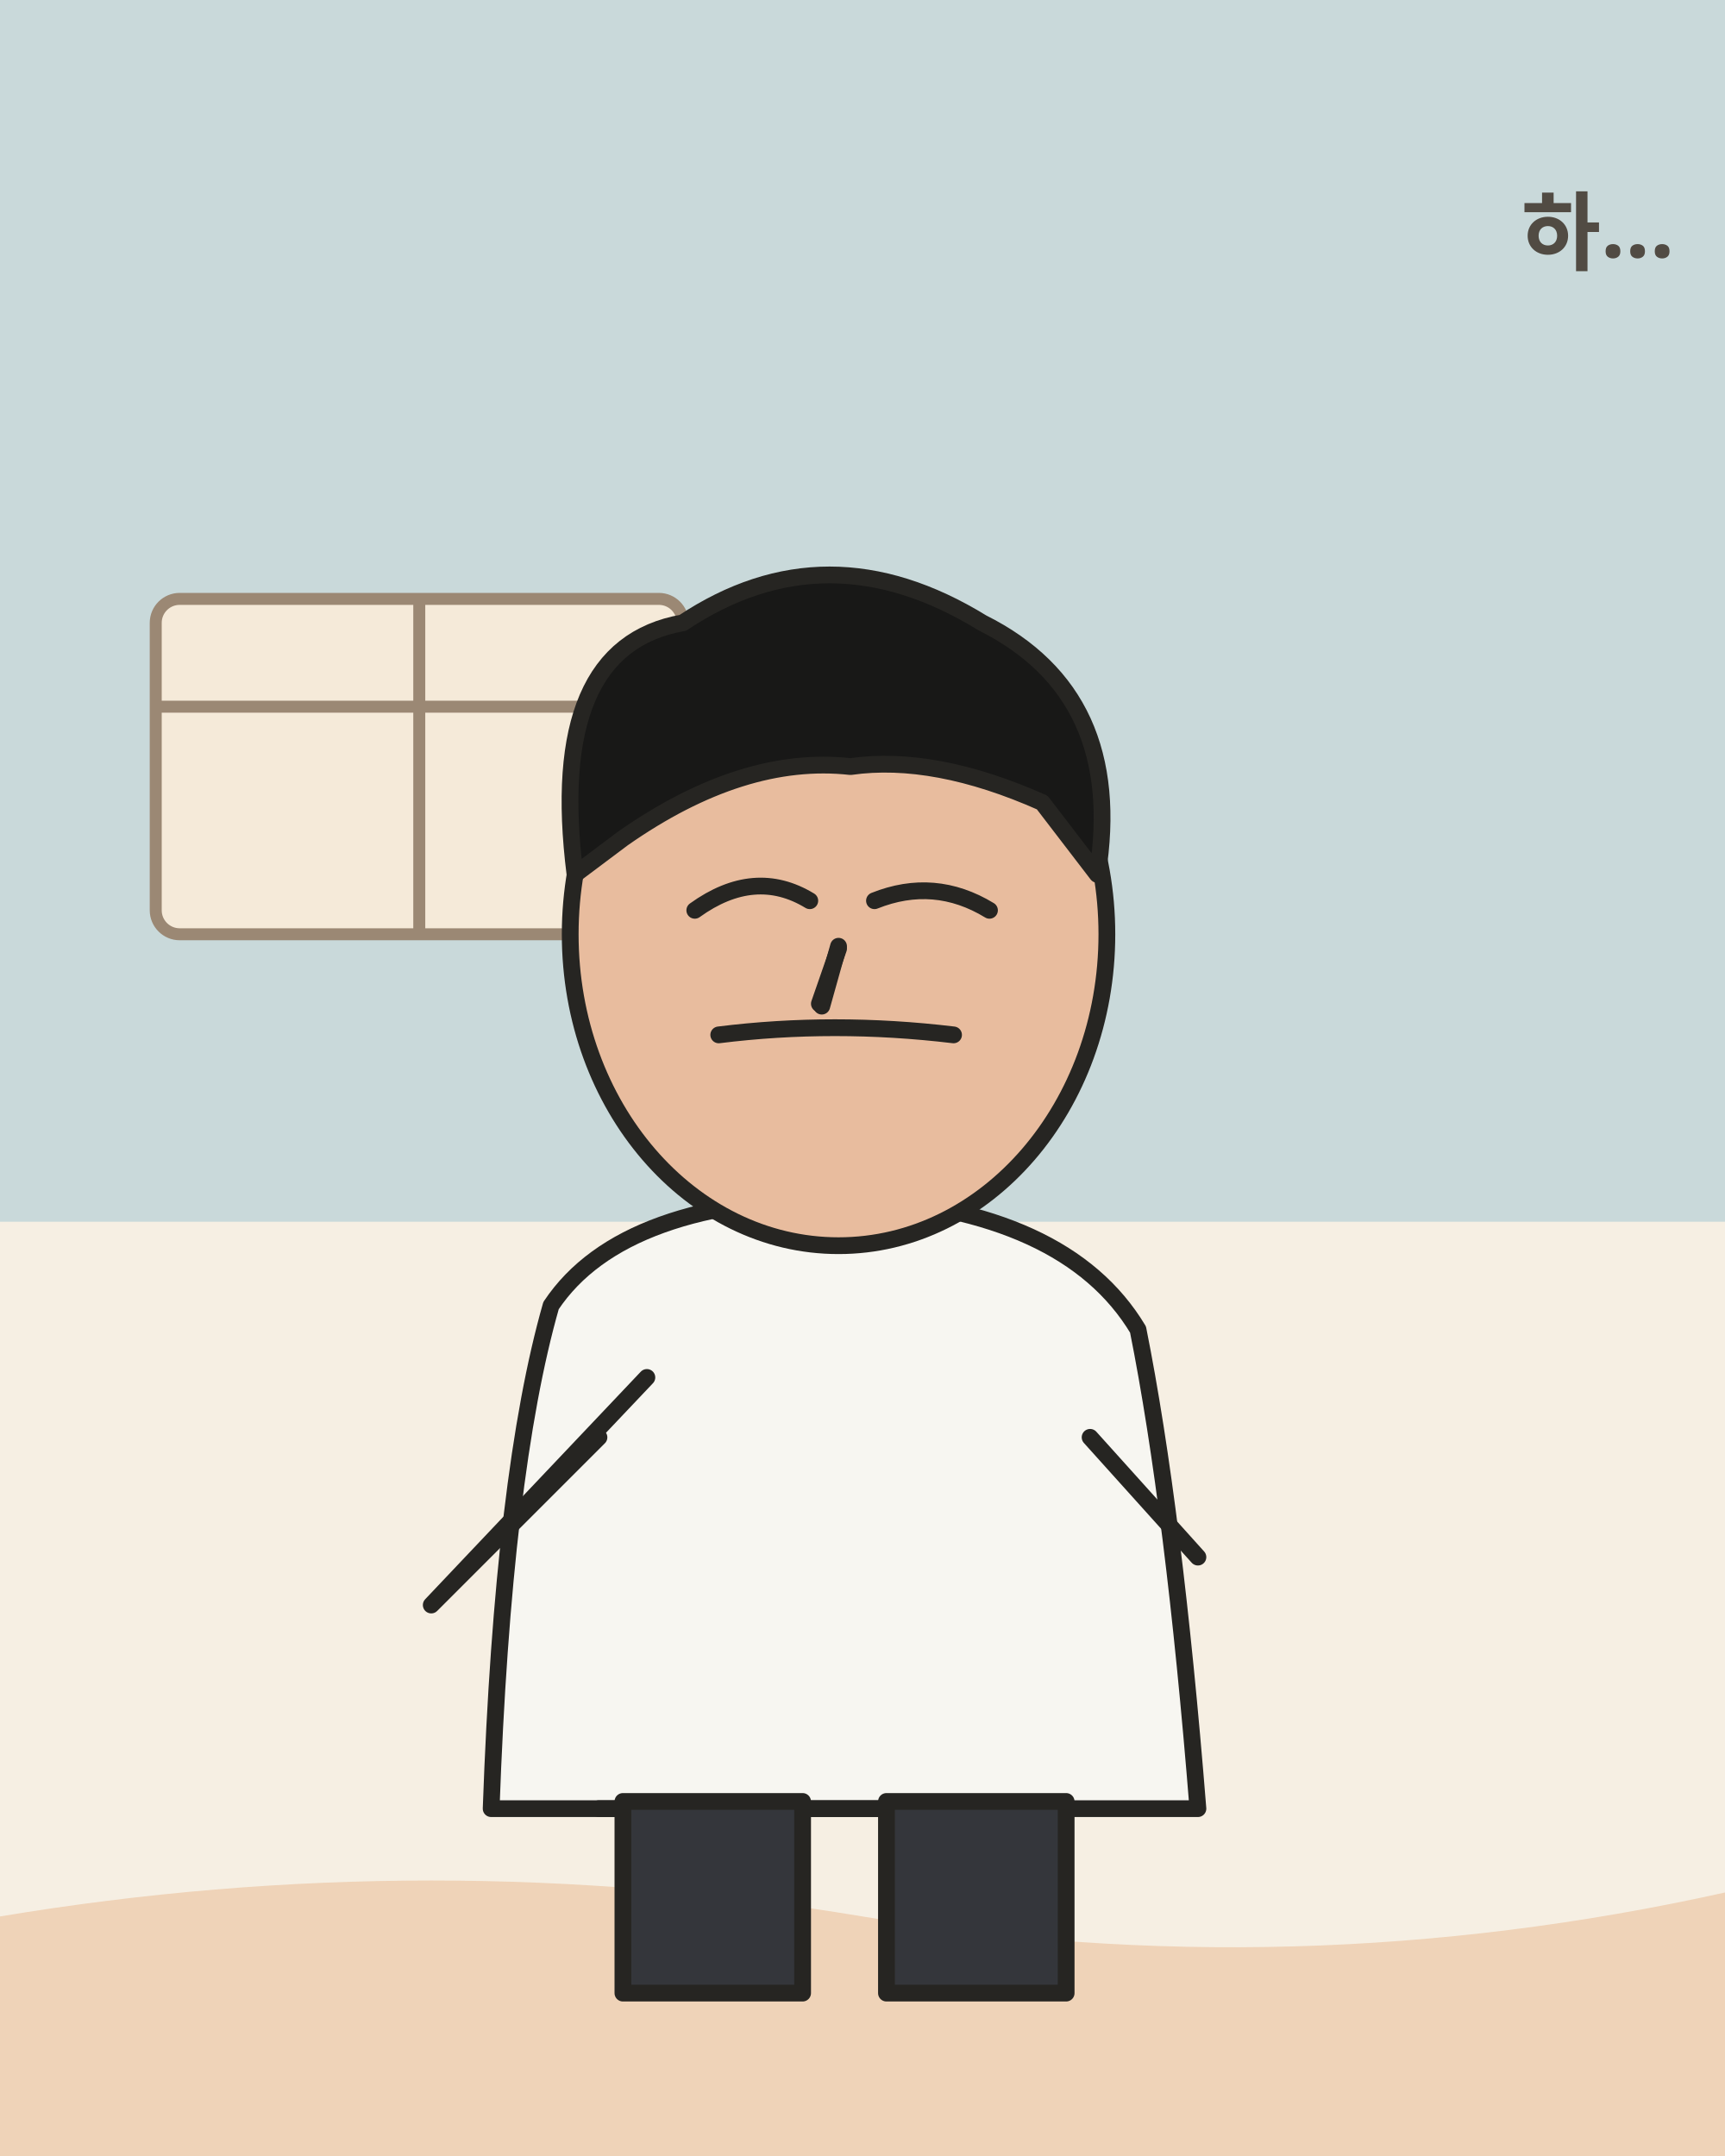
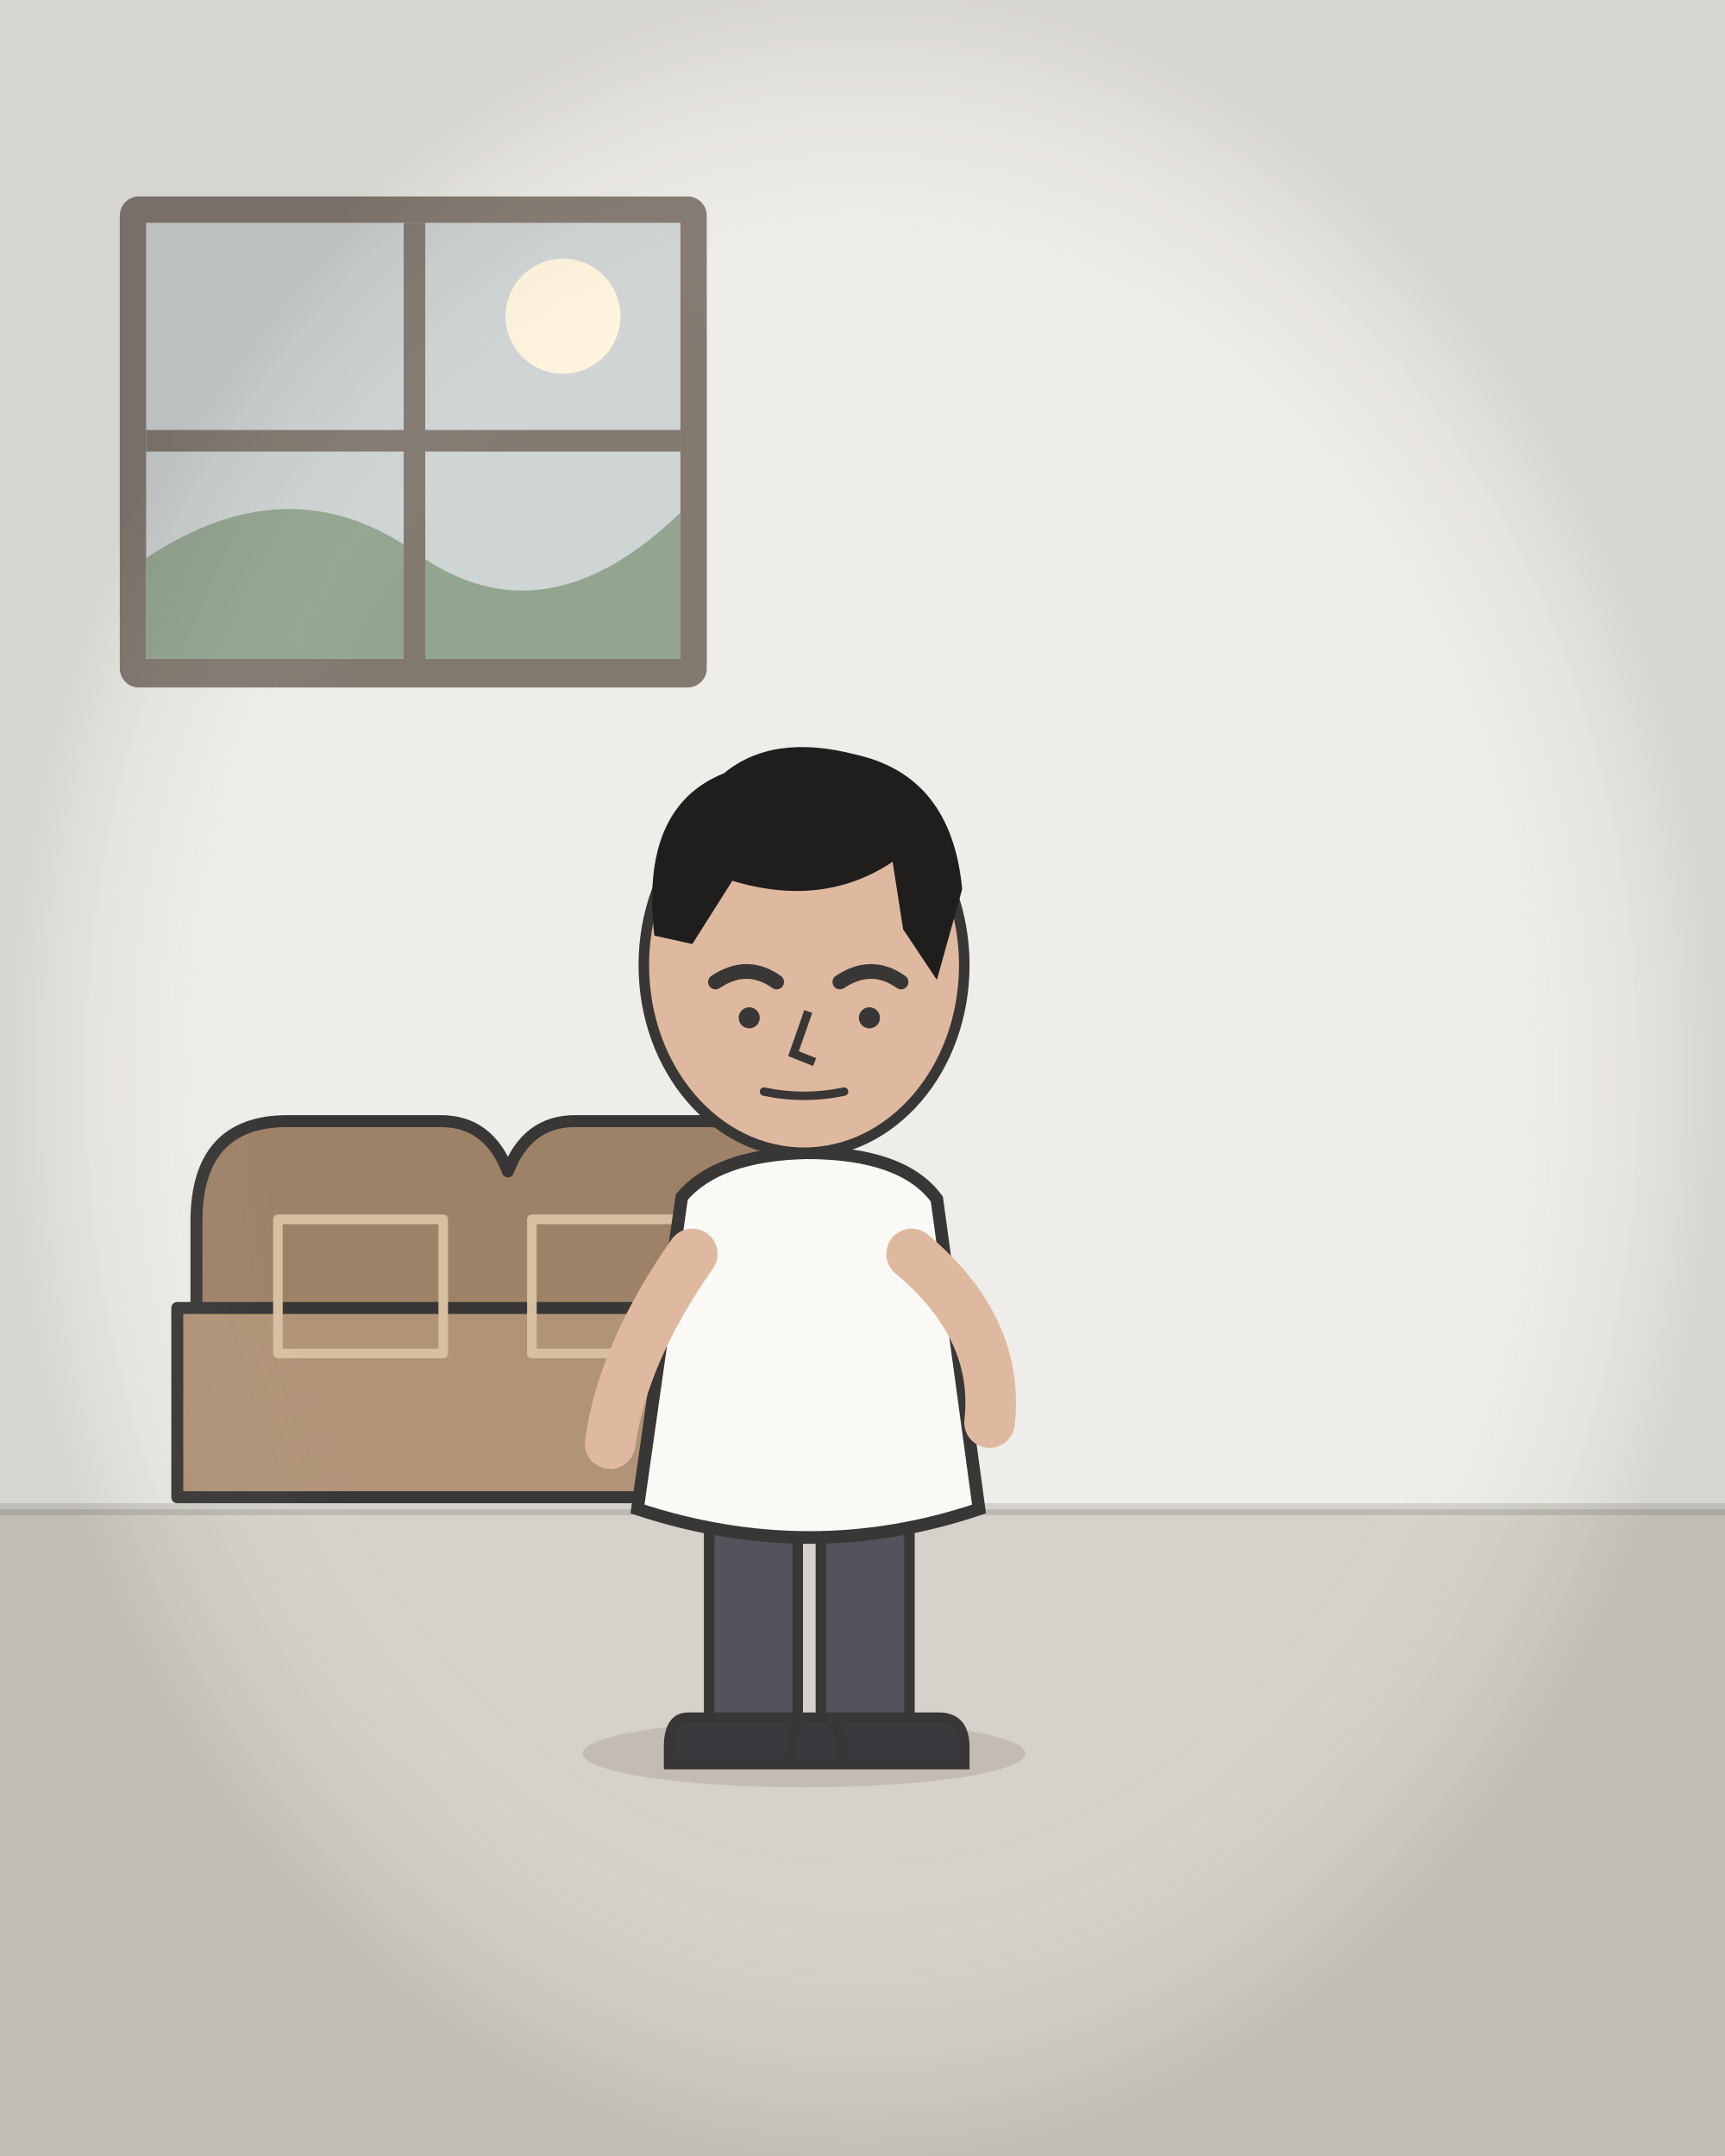
- <svg xmlns="http://www.w3.org/2000/svg" viewBox="0 0 720 900" role="img" aria-label="웹툰 장면">
-   <rect width="720" height="900" fill="#f6efe3" />
-   <rect x="0" y="0" width="720" height="510" fill="#c9d9da" />
-   <rect x="65" y="250" width="220" height="140" rx="10" fill="#f5ead9" stroke="#9b8874" stroke-width="5" />
-   <path d="M65 295h220M175 250v140" stroke="#9b8874" stroke-width="5" />
-   <path d="M0 800 Q180 770 360 800 T720 790V900H0Z" fill="#e7b183" opacity=".45" />
-   <g stroke="#262522" stroke-width="7" stroke-linecap="round" stroke-linejoin="round">
-     <path d="M205 755 Q210 615 230 545 Q260 500 355 500 Q445 505 475 555 Q490 630 500 755Z" fill="#f7f6f1" />
-     <path d="M250 755h195" fill="none" />
-     <ellipse cx="350" cy="390" rx="112" ry="130" fill="#e8bc9e" />
-     <path d="M240 365 Q228 270 285 260 Q345 220 410 260 Q470 290 458 365 L435 335 Q390 315 355 320 Q310 315 260 350Z" fill="#181817" />
-     <path d="M290 380q25 -18 48 -4M365 376q25 -10 48 4M300 432q48 -6 98 0M350 395l-7 25" fill="none" />
-     <path d="M350 396l-8 23" fill="none" />
-     <path d="M250 600l-70 70 90-95M455 600l45 50" fill="none" />
-     <rect x="260" y="752" width="75" height="80" fill="#34363b" />
-     <rect x="370" y="752" width="75" height="80" fill="#34363b" />
+ <svg xmlns="http://www.w3.org/2000/svg" viewBox="0 0 720 900" role="img" aria-label="웹툰 장면 삽화">
+   <defs>
+     <linearGradient id="wall" x2="0" y2="1">
+       <stop stop-color="#efede9" />
+       <stop offset="1" stop-color="#d6d1ca" />
+     </linearGradient>
+     <linearGradient id="lamp" x2="1" y2="1">
+       <stop stop-color="#fff4dd" />
+       <stop offset="1" stop-color="#fff" stop-opacity="0" />
+     </linearGradient>
+     <radialGradient id="shade">
+       <stop offset=".7" stop-color="#fff" stop-opacity="0" />
+       <stop offset="1" stop-color="#393735" stop-opacity=".13" />
+     </radialGradient>
+   </defs>
+   <rect width="720" height="900" fill="url(#wall)" />
+   <rect width="720" height="900" fill="#efede9" />
+   <path d="M0 630h720v270H0z" fill="#d6d1ca" />
+   <g>
+     <rect x="50" y="82" width="245" height="205" rx="8" fill="#82796f" />
+     <rect x="61" y="93" width="223" height="182" fill="#cfd4d5" />
+     <circle cx="235" cy="132" r="24" fill="#fff4dd" />
+     <path d="M61 233q60-40 113-2t110-17v61H61z" fill="#92a68f" />
+     <path d="M173 93v182M61 184h223" stroke="#82796f" stroke-width="9" />
  </g>
-   <g font-family="sans-serif" font-weight="700" fill="#514b43">
-     <text x="635" y="110" font-size="36">하…</text>
+   <g stroke="#393735" stroke-width="5" stroke-linejoin="round">
+     <path d="M82 510q0-42 38-42h64q20 0 28 21 8-21 28-21h54q38 0 38 42v91H82z" fill="#9e8268" />
+     <path d="M74 546h272v79H74z" fill="#b19478" />
+     <path d="M116 509h69v56h-69zM222 509h62v56h-62z" fill="none" stroke="#d7c0a2" stroke-width="4" />
  </g>
+   <path d="M0 630h720" stroke="#393735" opacity=".16" stroke-width="5" />
+   <g transform="translate(230 292) scale(0.88)">
+     <ellipse cx="120" cy="500" rx="105" ry="16" fill="#473d34" opacity=".14" />
+     <path d="M75 385h42v114H75zM128 385h42v114h-42z" fill="#53545b" stroke="#393735" stroke-width="5" />
+     <path d="M65 483h61q12 0 12 14v8H56v-8q0-14 9-14zM123 483h61q12 0 12 14v8h-82v-8q0-14 9-14z" fill="#393a3e" stroke="#393735" stroke-width="5" />
+     <path d="M62 236q17-20 59-21 46 0 62 22l20 147q-80 27-162 0z" fill="#faf9f6" stroke="#393735" stroke-width="6" />
+     <path d="M67 263Q34 310 28 353M171 263q42 35 37 80" fill="none" stroke="#dfb99f" stroke-width="24" stroke-linecap="round" />
+     <ellipse cx="120" cy="126" rx="76" ry="89" fill="#dfb99f" stroke="#393735" stroke-width="5" />
+     <path d="M49 112Q42 51 82 35q23-19 62-9 46 10 51 64l-12 43-16-24-5-32q-33 22-76 9l-19 30z" fill="#201e1d" />
+     <path d="M78 134q15-10 29 0M137 134q15-10 29 0" fill="none" stroke="#393735" stroke-width="7" stroke-linecap="round" />
+     <circle cx="94" cy="151" r="5" fill="#393735" />
+     <circle cx="151" cy="151" r="5" fill="#393735" />
+     <path d="M122 148l-7 20 10 4" fill="none" stroke="#393735" stroke-width="4" />
+     <path d="M101 186q19 4 38 0" fill="none" stroke="#393735" stroke-width="4" stroke-linecap="round" />
+   </g>
+   <rect width="720" height="900" fill="url(#shade)" />
</svg>
